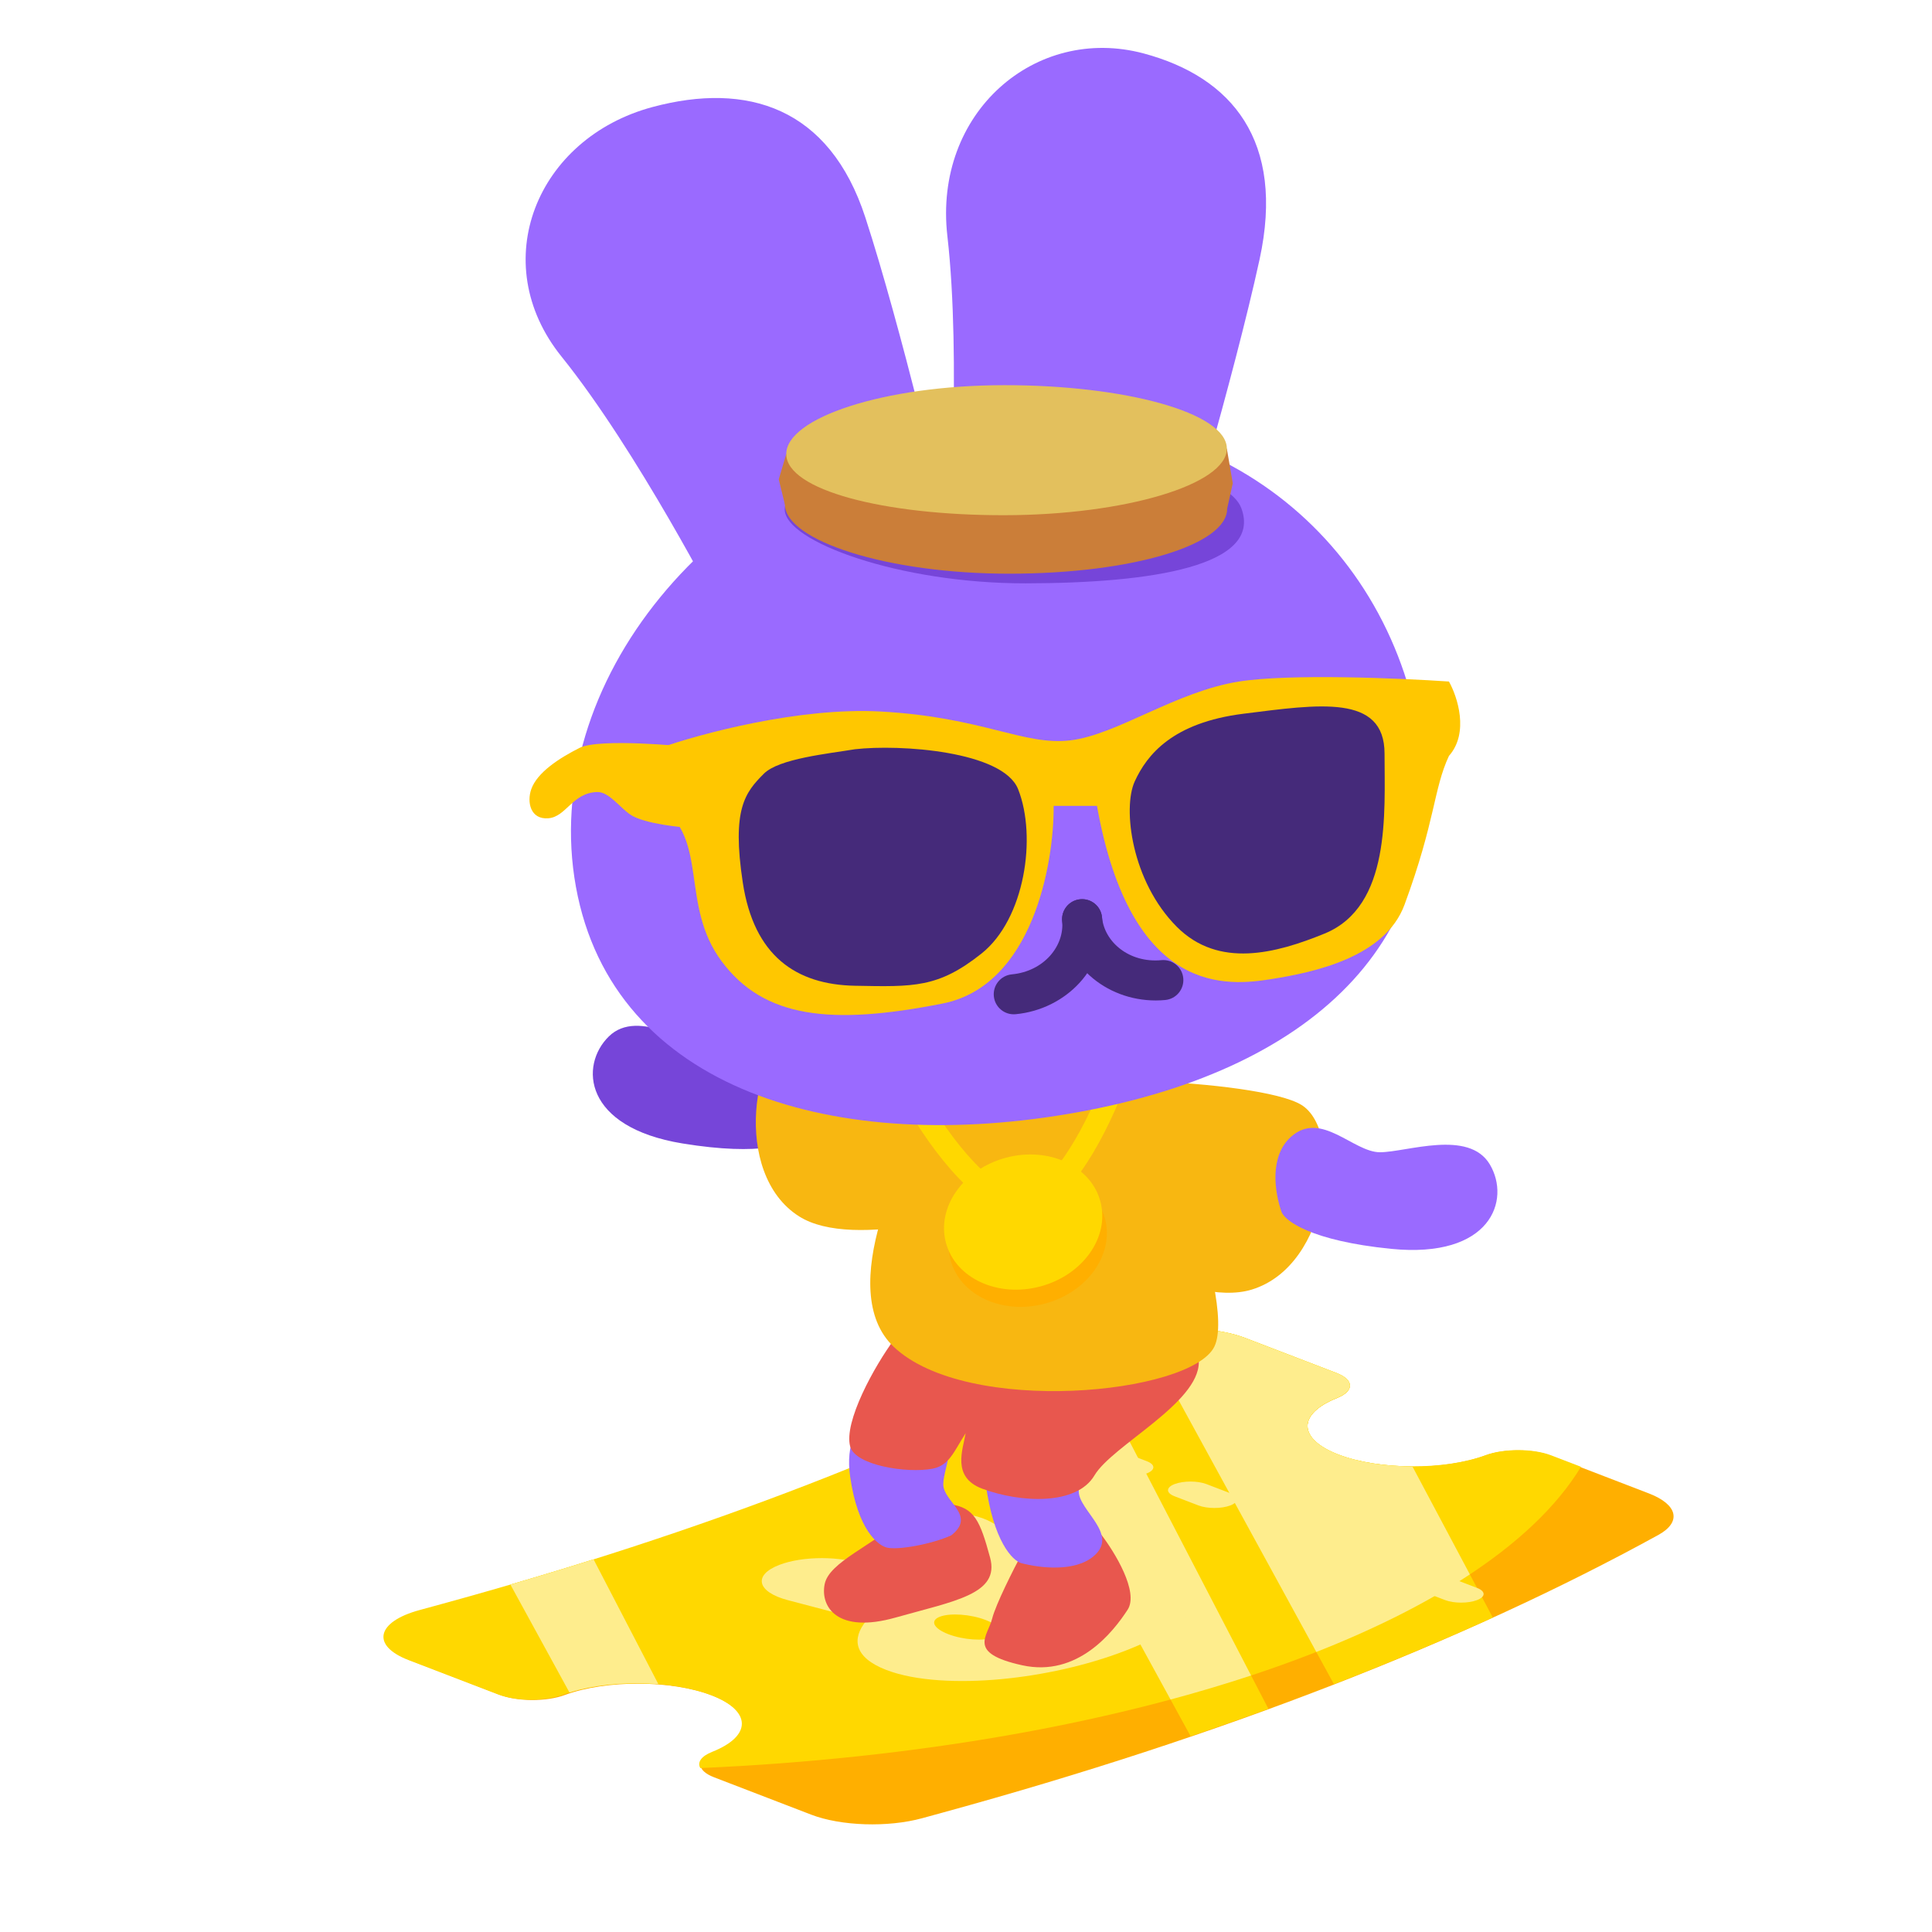
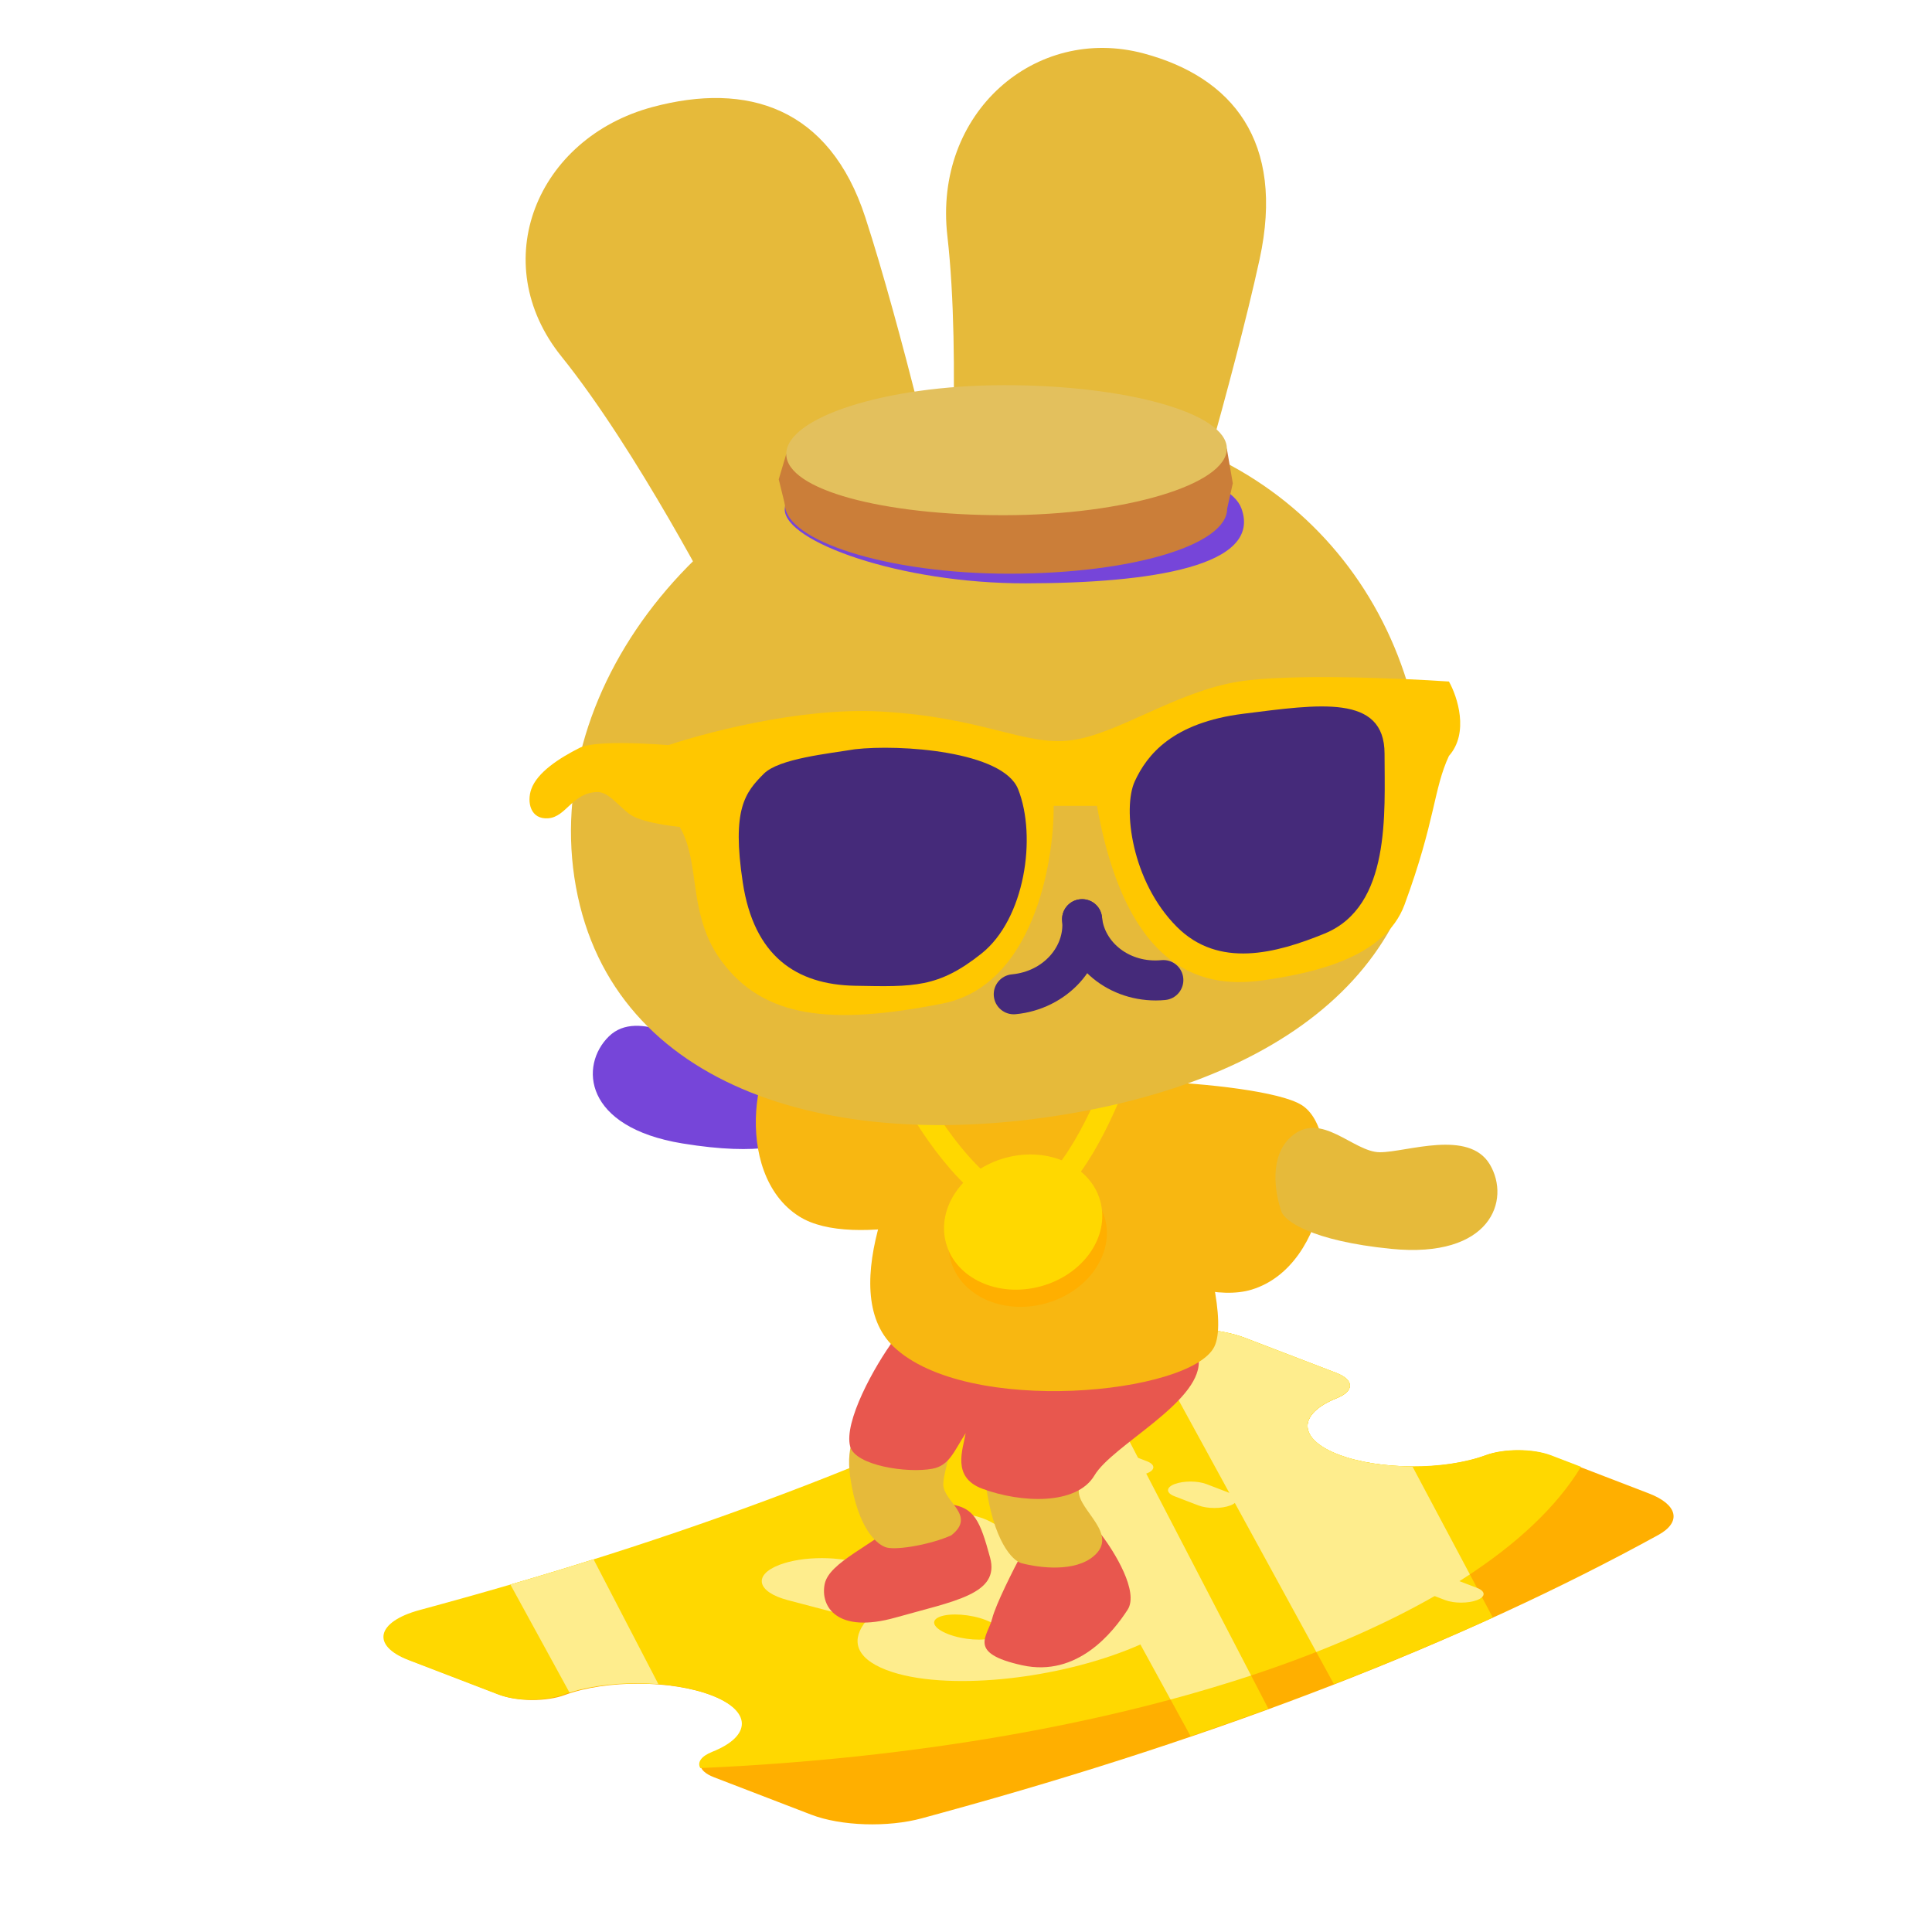
<svg xmlns="http://www.w3.org/2000/svg" width="191" height="191" fill="none" viewBox="0 0 191 191">
  <path fill="#FFAF00" d="M70.593 175.705C68.82 175.023 68.794 173.92 70.536 173.226C74.465 171.661 74.421 169.166 70.406 167.621C66.39 166.076 59.906 166.06 55.838 167.571C54.034 168.241 51.167 168.232 49.395 167.549L40.564 164.152C36.875 162.733 37.384 160.379 41.631 159.214L43.765 158.628C69.69 151.515 92.269 142.752 110.528 132.715C113.467 131.1 119.485 130.897 123.109 132.291L132.097 135.749C133.867 136.43 133.895 137.531 132.159 138.225C128.246 139.79 128.294 142.281 132.305 143.824C136.315 145.367 142.789 145.385 146.857 143.88C148.662 143.212 151.524 143.222 153.294 143.904L163.011 147.642C165.87 148.742 166.264 150.472 163.945 151.747C144.626 162.366 120.737 171.638 93.307 179.164L91.175 179.749C87.782 180.68 83.139 180.531 80.193 179.398L70.593 175.705Z" />
  <path fill="#FFD800" fill-rule="evenodd" d="M69.236 174.794C68.913 174.234 69.306 173.625 70.42 173.183C74.356 171.619 74.313 169.126 70.289 167.582C66.265 166.038 59.767 166.021 55.691 167.532C53.883 168.201 51.01 168.192 49.234 167.51L40.385 164.115C36.688 162.697 37.198 160.344 41.454 159.179L43.593 158.594C69.572 151.485 92.198 142.727 110.496 132.696C113.441 131.082 119.471 130.879 123.103 132.273L132.109 135.728C133.883 136.409 133.911 137.509 132.172 138.203C128.25 139.767 128.299 142.256 132.318 143.798C136.336 145.34 142.823 145.359 146.901 143.854C148.709 143.187 151.577 143.198 153.351 143.878L156.299 145.009C146.719 160.812 112.027 172.916 69.236 174.794Z" clip-rule="evenodd" />
  <path fill="#FFD800" fill-rule="evenodd" d="M139.632 144.969L147.581 159.912C142.57 162.187 137.331 164.385 131.875 166.501L112.908 131.819C116.05 131.072 120.294 131.195 123.103 132.273L132.109 135.728C133.884 136.409 133.911 137.509 132.172 138.203C128.25 139.767 128.299 142.256 132.318 143.798C134.339 144.574 136.984 144.964 139.632 144.969ZM99.474 138.335C102.205 137.03 104.858 135.699 107.43 134.344L125.397 168.938C122.875 169.858 120.311 170.761 117.706 171.646L99.474 138.335ZM50.459 156.654C53.242 155.843 55.983 155.012 58.682 154.162L65.089 166.498C62.063 166.253 58.808 166.528 56.298 167.323L50.459 156.654Z" clip-rule="evenodd" />
  <path fill="#FEED8D" fill-rule="evenodd" d="M145.313 155.647L139.632 144.969C137.595 144.965 135.561 144.733 133.81 144.274C133.285 144.136 132.784 143.978 132.318 143.798C128.299 142.256 128.25 139.767 132.172 138.203C133.911 137.509 133.884 136.409 132.109 135.728L123.103 132.273H123.103C121.476 131.648 119.367 131.344 117.27 131.344C115.747 131.344 114.23 131.505 112.908 131.819L130.133 163.316C135.977 161.018 141.086 158.443 145.313 155.647ZM123.685 165.641L107.43 134.344C104.858 135.699 102.205 137.03 99.474 138.335L115.721 168.019C118.479 167.277 121.137 166.483 123.685 165.641ZM65.089 166.498L58.682 154.162C55.983 155.012 53.242 155.843 50.459 156.654L56.298 167.323C56.612 167.224 56.938 167.133 57.273 167.049C59.618 166.467 62.441 166.283 65.089 166.498Z" clip-rule="evenodd" />
  <path fill="#FEED8D" fill-rule="evenodd" d="M103.142 140.53L105.109 141.284C105.978 141.618 105.978 142.158 105.109 142.492C104.24 142.825 102.831 142.825 101.962 142.492L99.995 141.737C99.126 141.404 99.126 140.863 99.995 140.53C100.864 140.196 102.273 140.196 103.142 140.53Z" clip-rule="evenodd" />
  <path fill="#FEED8D" fill-rule="evenodd" d="M111.403 143.699L113.37 144.454C114.239 144.787 114.239 145.328 113.37 145.661C112.501 145.995 111.092 145.995 110.223 145.661L108.256 144.907C107.387 144.573 107.387 144.033 108.256 143.699C109.125 143.366 110.534 143.366 111.403 143.699Z" clip-rule="evenodd" />
  <path fill="#FEED8D" fill-rule="evenodd" d="M121.63 148.831C120.761 149.164 119.352 149.164 118.483 148.831L116.123 147.925C115.254 147.592 115.254 147.051 116.123 146.718C116.992 146.384 118.401 146.384 119.27 146.718L121.63 147.623C122.499 147.957 122.499 148.497 121.63 148.831Z" clip-rule="evenodd" />
  <path fill="#FEED8D" fill-rule="evenodd" d="M129.891 152C129.022 152.334 127.613 152.334 126.744 152L124.384 151.095C123.515 150.761 123.515 150.221 124.384 149.887C125.253 149.554 126.662 149.554 127.531 149.887L129.891 150.793C130.76 151.126 130.76 151.667 129.891 152Z" clip-rule="evenodd" />
  <path fill="#FEED8D" fill-rule="evenodd" d="M135.792 153.057L137.759 153.812C138.628 154.145 138.628 154.686 137.759 155.019C136.89 155.352 135.481 155.352 134.612 155.019L132.645 154.264C131.776 153.931 131.776 153.39 132.645 153.057C133.514 152.724 134.923 152.724 135.792 153.057Z" clip-rule="evenodd" />
  <path fill="#FEED8D" fill-rule="evenodd" d="M144.052 156.226L146.019 156.981C146.888 157.315 146.888 157.855 146.019 158.189C145.15 158.522 143.741 158.522 142.872 158.189L140.905 157.434C140.036 157.101 140.036 156.56 140.905 156.226C141.774 155.893 143.183 155.893 144.052 156.226Z" clip-rule="evenodd" />
  <path fill="#FEED8D" fill-rule="evenodd" d="M88.906 153.377C86.588 152.487 86.588 151.045 88.906 150.156C91.532 149.148 95.899 149.303 97.999 150.479L103.287 153.439C107.902 152.871 112.8 152.947 116.045 154.192C118.963 155.311 119.405 156.961 118.416 158.533C117.416 160.123 114.887 161.797 111.168 163.224C107.45 164.651 103.085 165.622 98.941 166.005C94.844 166.385 90.545 166.215 87.627 165.095C84.401 163.857 84.188 161.992 85.639 160.232L77.89 158.194C74.826 157.389 74.422 155.713 77.049 154.705C79.367 153.816 83.125 153.816 85.443 154.705L90.812 156.765C91.344 156.526 91.908 156.292 92.504 156.063C93.08 155.842 93.669 155.633 94.27 155.435L88.906 153.377Z" clip-rule="evenodd" />
  <path fill="#FFD800" d="M97.425 160.149C98.9 160.715 99.273 161.489 98.26 161.877C97.246 162.266 95.229 162.123 93.755 161.557C92.281 160.992 91.907 160.218 92.921 159.829C93.934 159.44 95.951 159.583 97.425 160.149Z" />
  <path fill="#FFD800" d="M107.102 156.436C108.576 157.002 108.95 157.776 107.936 158.165C106.923 158.553 104.906 158.41 103.432 157.844C101.957 157.279 101.584 156.505 102.597 156.116C103.611 155.727 105.628 155.87 107.102 156.436Z" />
  <path fill="#E8574E" d="M111.477 159.142C112.619 157.386 110.197 153.434 108.843 151.678L101.05 153.544C100.208 155.117 98.437 158.615 98.086 160.02C97.647 161.776 95.561 163.423 101.05 164.63C106.538 165.838 110.05 161.337 111.477 159.142Z" />
  <path fill="#E8574E" d="M81.526 156.617C81.965 154.422 86.136 152.885 89.868 149.702C90.417 149.263 91.998 148.451 93.93 148.714C96.345 149.043 96.894 150.361 97.881 153.983C98.869 157.605 94.369 158.264 88.551 159.91C82.734 161.557 81.087 158.813 81.526 156.617Z" />
-   <path fill="#9A6AFF" d="M93.254 146.73C93.254 148.496 96.579 149.801 94.04 151.788C92.09 152.666 88.771 153.266 87.673 152.995C86.812 152.782 84.81 151.292 84.048 145.994C83.096 139.372 88.704 138.048 92.09 139.446C95.476 140.844 93.254 144.964 93.254 146.73Z" />
-   <path fill="#9A6AFF" d="M106.645 147.427C106.645 149.351 110.666 151.676 108.127 153.84C106.265 155.427 102.839 155.026 100.976 154.536C100.115 154.304 98.202 152.397 97.44 146.626C96.487 139.411 102.096 137.968 105.482 139.491C108.868 141.014 106.645 145.503 106.645 147.427Z" />
+   <path fill="#e6ba3a" d="M93.254 146.73C93.254 148.496 96.579 149.801 94.04 151.788C92.09 152.666 88.771 153.266 87.673 152.995C86.812 152.782 84.81 151.292 84.048 145.994C83.096 139.372 88.704 138.048 92.09 139.446C95.476 140.844 93.254 144.964 93.254 146.73Z" />
+   <path fill="#e6ba3a" d="M106.645 147.427C106.645 149.351 110.666 151.676 108.127 153.84C106.265 155.427 102.839 155.026 100.976 154.536C100.115 154.304 98.202 152.397 97.44 146.626C96.487 139.411 102.096 137.968 105.482 139.491C108.868 141.014 106.645 145.503 106.645 147.427Z" />
  <path fill="#E8574E" d="M84.051 143.006C83.392 140.591 86.429 135.066 88.441 132.359C98.284 131.81 118.518 128.188 118.518 134.664C118.518 138.739 109.956 142.896 108.2 145.86C106.443 148.824 100.955 148.604 97.113 147.177C94.04 146.036 95.21 143.262 95.466 141.689C94.275 143.543 93.846 144.887 92.174 145.201C89.687 145.669 84.564 144.888 84.051 143.006Z" />
  <path fill="#F8B711" d="M88.332 133.127C82.536 127.595 89.063 114.064 93.052 107.99C96.967 107.149 105.675 105.466 109.187 105.466C113.578 105.466 122.36 128.407 120.054 133.127C117.749 137.847 95.576 140.042 88.332 133.127Z" />
  <path fill="#F8B711" d="M123.747 127.491C117.509 129.397 105.447 122.136 100.195 118.267C99.987 115.794 99.705 110.343 100.247 108.32C100.924 105.792 124.439 106.672 128.643 109.221C132.846 111.77 131.545 125.109 123.747 127.491Z" />
-   <path fill="#9A6AFF" d="M136.421 113.912C133.787 113.912 130.603 109.741 127.64 112.376C125.467 114.307 126.017 117.861 126.687 119.793C127.004 120.687 129.615 122.672 137.519 123.462C147.398 124.45 149.374 118.632 147.288 115.12C145.202 111.607 139.055 113.912 136.421 113.912Z" />
+   <path fill="#e6ba3a" d="M136.421 113.912C133.787 113.912 130.603 109.741 127.64 112.376C125.467 114.307 126.017 117.861 126.687 119.793C127.004 120.687 129.615 122.672 137.519 123.462C147.398 124.45 149.374 118.632 147.288 115.12C145.202 111.607 139.055 113.912 136.421 113.912Z" />
  <path fill="#7645D9" d="M71.006 104.103C73.551 104.785 77.705 101.58 79.886 104.892C81.485 107.32 80.034 110.611 78.886 112.304C78.348 113.085 75.313 114.326 67.474 113.044C57.676 111.441 57.273 105.31 60.197 102.457C63.121 99.604 68.462 103.422 71.006 104.103Z" />
  <path fill="#F8B711" d="M79 120.253C84.379 123.656 97.534 119.823 103.44 117.482C104.258 115.183 105.894 110.07 105.894 108.007C105.894 105.429 83.589 100.273 79 101.627C74.411 102.98 72.276 115.999 79 120.253Z" />
  <path stroke="#FFD800" stroke-width="2.195" d="M90.62 108.931C92.742 112.7 97.952 119.952 101.816 118.81C105.68 117.669 109.28 109.7 110.597 105.858" />
  <ellipse cx="101.604" cy="122.513" fill="#FFAF00" rx="7.903" ry="6.586" transform="rotate(-15 101.604 122.513)" />
  <ellipse cx="101.15" cy="120.816" fill="#FFD800" rx="7.903" ry="6.586" transform="rotate(-15 101.15 120.816)" />
-   <path fill="#9A6AFF" d="M55.511 35.25C48.011 25.932 53.063 13.647 64.515 10.579C73.846 8.079 81.992 10.582 85.546 21.489C89.1 32.396 93.403 50.813 93.403 50.813C95.008 56.804 90.995 63.085 84.438 64.842C79.279 66.224 73.895 64.404 71.116 60.337C71.116 60.337 63.012 44.568 55.511 35.25Z" />
-   <path fill="#9A6AFF" d="M93.659 23.337C92.259 11.128 102.382 2.421 113.073 5.285C121.784 7.619 127.071 13.931 124.524 25.639C121.977 37.346 116.315 56.273 116.315 56.273C114.638 62.532 108.317 66.276 102.196 64.636C97.379 63.346 93.966 59.022 93.751 53.939C93.751 53.939 95.059 35.546 93.659 23.337Z" />
-   <path fill="#9A6AFF" d="M140.235 72.049C143.887 92.143 130.533 105.597 106.611 109.946C82.689 114.294 60.591 107.777 56.938 87.683C53.285 67.589 70.374 46.546 94.296 42.197C118.217 37.849 136.582 51.956 140.235 72.049Z" />
+   <path fill="#e6ba3a" d="M55.511 35.25C48.011 25.932 53.063 13.647 64.515 10.579C73.846 8.079 81.992 10.582 85.546 21.489C89.1 32.396 93.403 50.813 93.403 50.813C95.008 56.804 90.995 63.085 84.438 64.842C79.279 66.224 73.895 64.404 71.116 60.337C71.116 60.337 63.012 44.568 55.511 35.25Z" />
+   <path fill="#e6ba3a" d="M93.659 23.337C92.259 11.128 102.382 2.421 113.073 5.285C121.784 7.619 127.071 13.931 124.524 25.639C121.977 37.346 116.315 56.273 116.315 56.273C114.638 62.532 108.317 66.276 102.196 64.636C97.379 63.346 93.966 59.022 93.751 53.939C93.751 53.939 95.059 35.546 93.659 23.337Z" />
+   <path fill="#e6ba3a" d="M140.235 72.049C143.887 92.143 130.533 105.597 106.611 109.946C82.689 114.294 60.591 107.777 56.938 87.683C53.285 67.589 70.374 46.546 94.296 42.197C118.217 37.849 136.582 51.956 140.235 72.049Z" />
  <path fill="#452A7A" fill-rule="evenodd" d="M106.79 88.902C107.878 88.799 108.844 89.597 108.947 90.685C109.419 95.658 105.399 99.792 100.407 100.266C99.32 100.369 98.354 99.571 98.251 98.483C98.147 97.395 98.946 96.43 100.034 96.326C103.211 96.025 105.24 93.511 105.007 91.059C104.904 89.971 105.702 89.005 106.79 88.902Z" clip-rule="evenodd" />
  <path fill="#452A7A" fill-rule="evenodd" d="M106.79 88.902C107.878 88.798 108.844 89.597 108.947 90.684C109.18 93.137 111.646 95.224 114.823 94.922C115.911 94.819 116.877 95.617 116.98 96.705C117.083 97.793 116.285 98.759 115.197 98.862C110.206 99.336 105.479 96.032 105.007 91.058C104.904 89.971 105.702 89.005 106.79 88.902Z" clip-rule="evenodd" />
  <path fill="#452A7A" d="M93.969 83.327C96.069 88.573 94.525 91.499 91.639 92.654C88.753 93.809 85.617 92.756 83.517 87.51C81.418 82.264 82.961 79.338 85.847 78.183C88.734 77.028 91.87 78.081 93.969 83.327Z" />
  <path fill="#452A7A" d="M124.368 78.058C125.595 83.573 123.6 86.213 120.566 86.888C117.531 87.563 114.606 86.019 113.378 80.503C112.151 74.987 114.146 72.348 117.18 71.672C120.215 70.997 123.14 72.542 124.368 78.058Z" />
  <path fill="#7645D9" d="M122.724 50.253C124.827 55.946 113.882 57.655 101.392 57.67C88.903 57.685 77.584 53.526 77.58 50.364C77.577 47.203 87.883 45.026 100.373 45.011C112.863 44.996 121.556 47.091 122.724 50.253Z" />
  <path fill="#CB7E39" d="M121.317 50.298C121.321 53.848 112.019 56.702 99.838 56.717C87.657 56.731 77.599 53.419 77.595 49.869C77.591 46.319 87.642 43.875 99.823 43.861C112.004 43.846 121.313 46.748 121.317 50.298Z" />
  <path fill="#CB7E39" d="M121.287 44.352L77.731 44.885L76.987 47.386L77.594 49.869L121.316 50.298L121.876 47.779L121.287 44.352Z" />
  <path fill="#E3C05D" d="M121.288 44.351C121.292 47.901 111.225 50.92 99.281 50.934C87.336 50.949 77.735 48.435 77.731 44.885C77.727 41.335 87.321 38.093 99.265 38.079C111.21 38.065 121.283 40.801 121.288 44.351Z" />
  <path fill="#FFC700" d="M87.043 70.34C78.964 69.901 69.114 72.572 65.199 73.963C64.321 75.719 64.833 78.5 65.199 79.67C70.139 82.963 67.175 89.44 71.346 95.038C75.517 100.636 82.103 101.404 93.19 99.209C102.059 97.453 104.203 85.451 104.167 79.67H108.448C111.85 98.66 121.51 97.453 125.681 96.794C129.852 96.136 136.929 94.661 138.853 89.44C141.927 81.097 141.707 78.024 143.244 74.731C145.264 72.448 144.085 68.877 143.244 67.376C138.414 67.047 127.503 66.586 122.498 67.376C116.241 68.364 110.423 72.645 105.813 73.194C101.203 73.743 97.142 70.889 87.043 70.34Z" />
  <path fill="#FFC700" d="M57.276 73.945C59.257 72.942 67.789 73.808 67.789 73.808L67.77 81.807C67.77 81.807 63.732 81.498 62.314 80.533C61.244 79.805 60.188 78.266 59.033 78.301C56.579 78.376 55.995 80.747 54.214 80.895C52.432 81.042 52.073 79.285 52.522 78.02C53.113 76.352 55.295 74.948 57.276 73.945Z" />
  <path fill="#452A7A" d="M136.878 74.511C136.878 68.584 130.356 69.632 122.937 70.56C115.912 71.438 113.387 74.621 112.18 77.255C110.972 79.89 111.85 87.135 116.351 91.635C120.476 95.76 126.12 94.269 130.95 92.294C137.53 89.602 136.878 80.369 136.878 74.511Z" />
  <path fill="#452A7A" d="M100.654 78.024C99.161 74.248 88.946 73.56 84.519 74.072C81.884 74.511 77.01 74.994 75.517 76.487C73.651 78.353 72.334 80 73.432 87.244C74.533 94.509 78.701 97.343 84.519 97.453C90.336 97.562 92.751 97.675 97.032 94.269C101.313 90.864 102.52 82.744 100.654 78.024Z" />
</svg>
